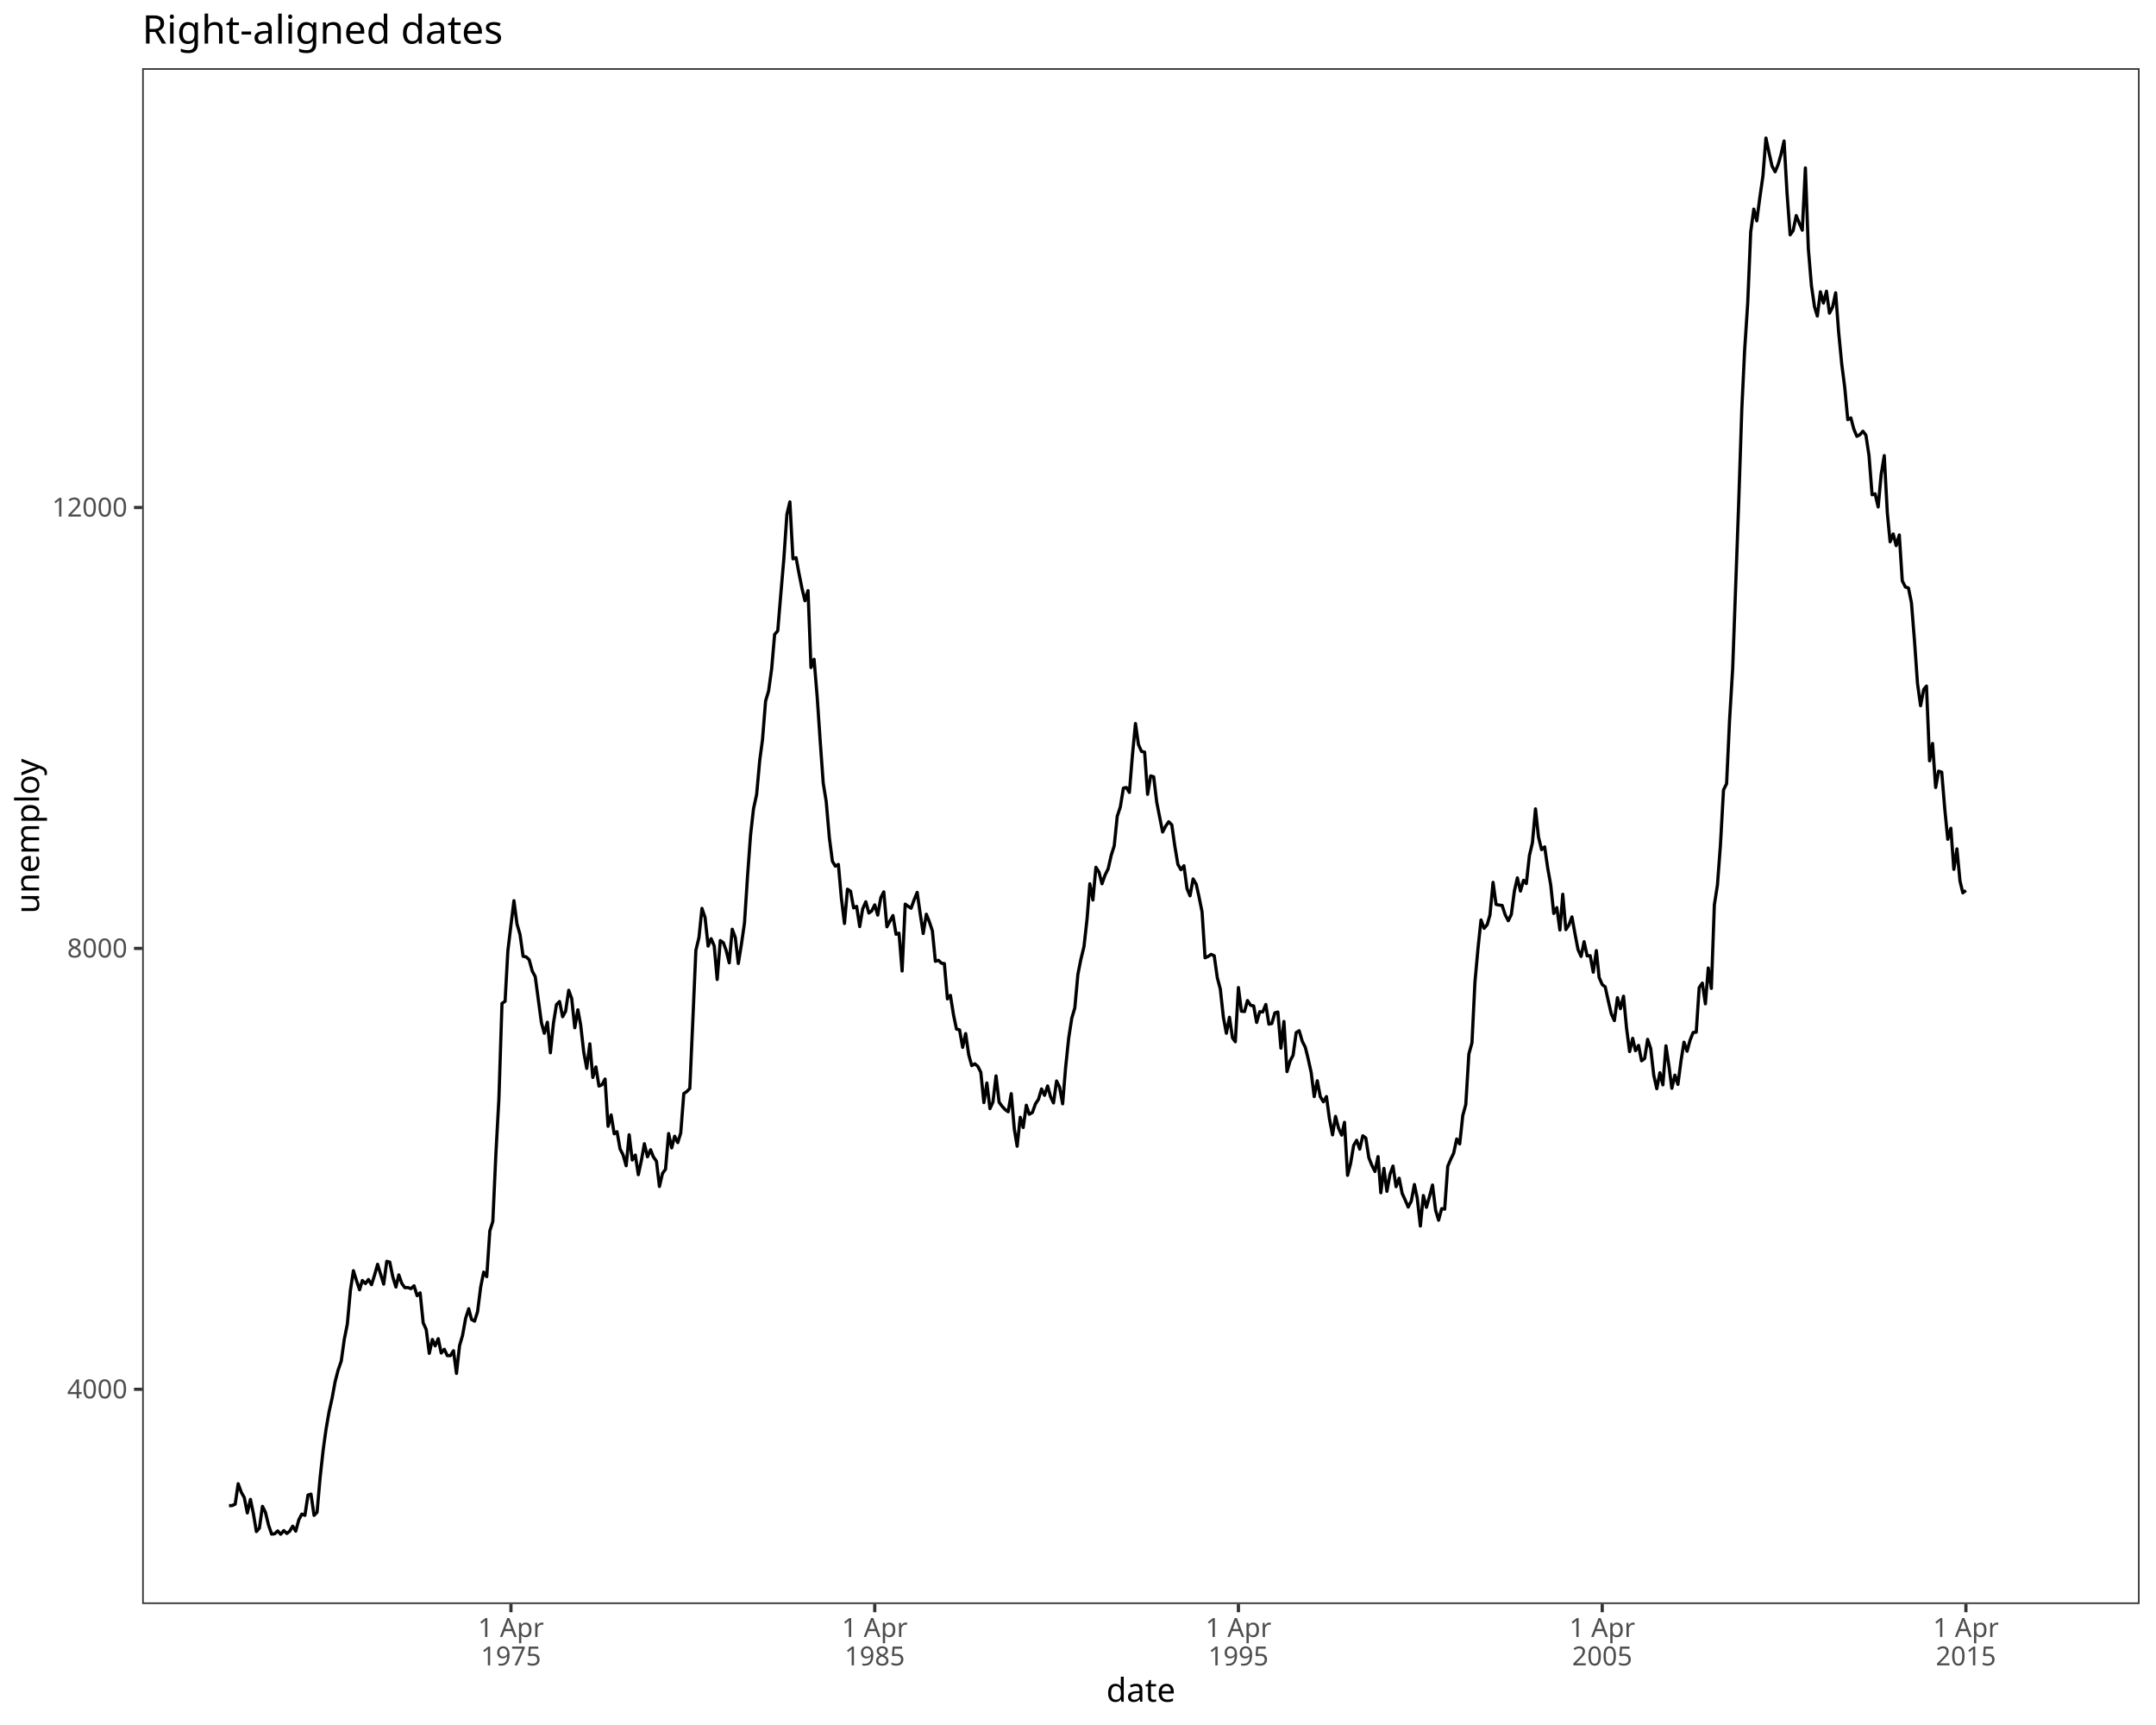
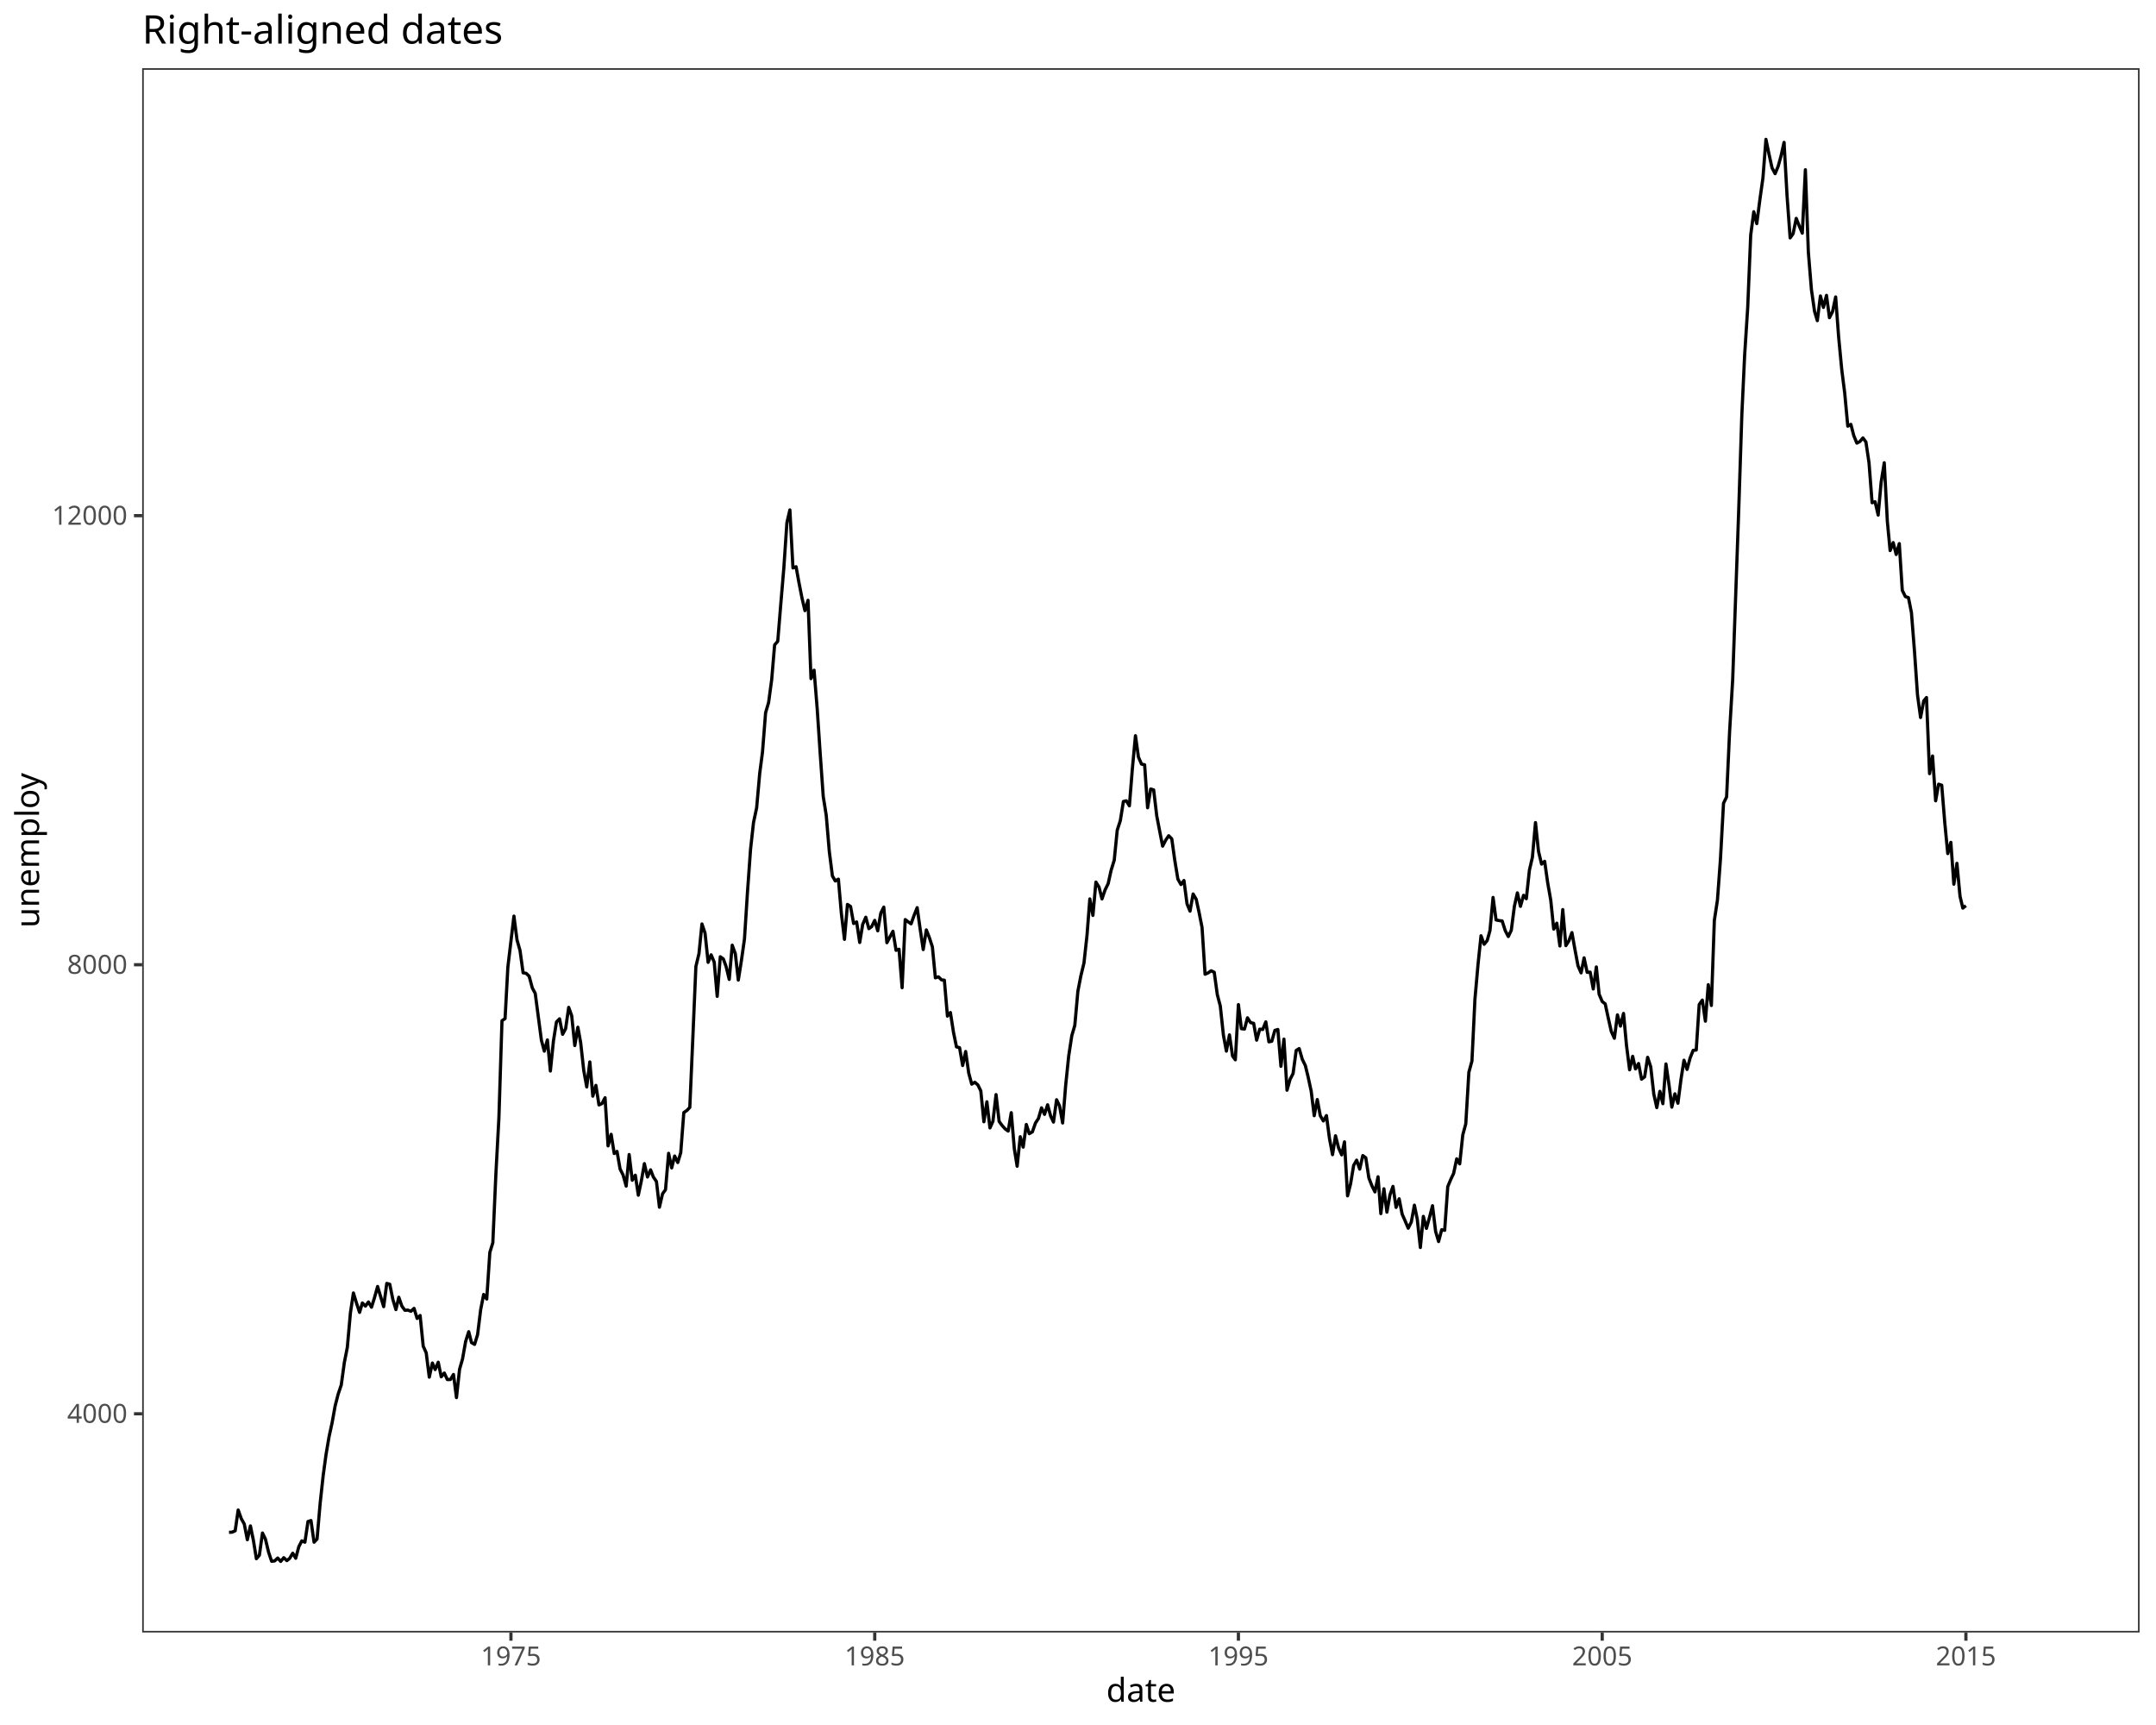
<svg xmlns="http://www.w3.org/2000/svg" class="svglite" data-engine-version="2.0" width="720.00pt" height="576.00pt" viewBox="0 0 720.00 576.00">
  <defs>
    <style type="text/css">
    .svglite line, .svglite polyline, .svglite polygon, .svglite path, .svglite rect, .svglite circle {
      fill: none;
      stroke: #000000;
      stroke-linecap: round;
      stroke-linejoin: round;
      stroke-miterlimit: 10.00;
    }
  </style>
  </defs>
  <rect width="100%" height="100%" style="stroke: none; fill: #FFFFFF;" />
  <defs>
    <clipPath id="cpMC4wMHw3MjAuMDB8MC4wMHw1NzYuMDA=">
      <rect x="0.00" y="0.00" width="720.00" height="576.00" />
    </clipPath>
  </defs>
  <g clip-path="url(#cpMC4wMHw3MjAuMDB8MC4wMHw1NzYuMDA=)">
    <rect x="0.00" y="0.00" width="720.00" height="576.00" style="stroke-width: 1.07; stroke: #FFFFFF; fill: #FFFFFF;" />
  </g>
  <defs>
-     <clipPath id="cpNDcuNDh8NzE0LjUyfDIyLjc4fDUzNS42MQ==">
-       <rect x="47.48" y="22.78" width="667.04" height="512.83" />
+     <clipPath id="cpNDcuNDh8NzE0LjUyfDIyLjc4fDU0NS4xMQ==">
+       <rect x="47.48" y="22.78" width="667.04" height="522.33" />
    </clipPath>
  </defs>
-   <g clip-path="url(#cpNDcuNDh8NzE0LjUyfDIyLjc4fDUzNS42MQ==)">
-     <rect x="47.48" y="22.78" width="667.04" height="512.83" style="stroke-width: 1.07; stroke: none; fill: #FFFFFF;" />
-     <polyline points="76.48,502.77 77.51,502.73 78.54,502.25 79.54,495.44 80.57,498.28 81.57,500.04 82.60,505.19 83.63,500.67 84.59,505.23 85.62,511.41 86.62,510.27 87.65,502.99 88.65,505.01 89.68,509.24 90.71,512.26 91.71,512.15 92.74,511.19 93.74,512.30 94.77,511.08 95.80,512.04 96.73,511.30 97.76,509.61 98.76,511.27 99.79,507.48 100.79,505.56 101.82,506.00 102.85,499.23 103.85,498.90 104.88,506.00 105.88,504.97 106.91,493.31 107.94,484.03 108.87,477.33 109.90,471.37 110.90,466.88 111.93,461.29 112.93,457.46 113.96,454.48 114.99,447.12 115.99,442.15 117.02,430.85 118.02,424.30 119.05,427.61 120.08,430.67 121.01,427.57 122.04,428.60 123.04,427.24 124.07,428.97 125.07,425.81 126.10,422.16 127.13,425.55 128.13,428.79 129.16,421.17 130.16,421.43 131.19,426.40 132.22,429.75 133.18,425.70 134.21,428.60 135.21,429.97 136.24,429.93 137.24,430.30 138.27,429.34 139.30,432.65 140.30,431.70 141.33,441.74 142.33,443.92 143.36,451.90 144.39,447.26 145.32,449.40 146.35,447.01 147.35,451.79 148.38,450.54 149.38,452.67 150.41,452.67 151.44,451.02 152.44,458.60 153.47,449.33 154.47,445.90 155.50,440.20 156.53,437.00 157.46,440.57 158.49,441.15 159.49,437.95 160.52,429.78 161.52,424.78 162.55,426.29 163.58,411.01 164.58,407.85 165.61,385.14 166.61,366.88 167.64,335.05 168.67,334.35 169.60,317.49 170.63,308.95 171.63,300.75 172.66,308.58 173.66,312.01 174.69,319.33 175.72,319.52 176.72,320.47 177.75,324.26 178.74,326.10 179.78,333.83 180.81,341.49 181.77,345.02 182.80,341.34 183.80,351.54 184.83,341.64 185.83,335.45 186.86,334.42 187.89,339.50 188.89,337.66 189.92,330.67 190.92,333.43 191.95,343.18 192.98,337.18 193.91,342.19 194.94,351.31 195.94,356.76 196.97,348.55 197.97,359.78 199.00,356.25 200.03,362.65 201.03,362.21 202.06,360.30 203.06,376.08 204.09,372.29 205.12,378.59 206.05,377.89 207.08,383.67 208.08,385.62 209.11,389.26 210.11,378.92 211.14,387.35 212.17,385.69 213.17,392.24 214.20,387.46 215.19,381.90 216.23,386.28 217.26,383.92 218.19,386.28 219.22,387.75 220.22,396.18 221.25,391.80 222.25,390.44 223.28,378.51 224.31,383.30 225.30,379.40 226.34,381.53 227.33,378.33 228.36,365.15 229.40,364.45 230.36,363.46 231.39,340.31 232.39,317.27 233.42,313.07 234.42,303.32 235.45,306.34 236.48,315.91 237.48,313.44 238.51,315.84 239.51,327.06 240.54,314.07 241.57,314.80 242.50,317.34 243.53,321.50 244.53,310.28 245.56,313.07 246.56,321.72 247.59,315.36 248.62,308.22 249.62,292.91 250.65,278.81 251.64,270.05 252.68,265.27 253.71,253.93 254.64,246.94 255.67,234.09 256.67,230.74 257.70,223.27 258.69,211.83 259.73,210.65 260.76,198.28 261.75,186.80 262.79,171.74 263.78,167.59 264.81,186.61 265.85,186.21 266.78,191.25 267.81,196.40 268.81,200.60 269.84,197.21 270.83,222.90 271.86,220.14 272.90,232.69 273.89,247.23 274.92,261.51 275.92,267.69 276.95,279.58 277.98,287.57 278.95,289.23 279.98,288.64 280.98,299.90 282.01,308.36 283.01,296.92 284.04,297.58 285.07,303.17 286.07,302.66 287.10,309.39 288.09,303.51 289.13,301.11 290.16,304.87 291.09,304.20 292.12,302.14 293.12,305.57 294.15,299.75 295.14,297.80 296.18,309.47 297.21,307.55 298.20,305.71 299.24,311.97 300.23,311.60 301.26,324.23 302.30,301.89 303.23,302.59 304.26,303.28 305.25,300.52 306.29,297.98 307.28,304.94 308.31,311.71 309.35,305.27 310.34,307.74 311.37,310.83 312.37,320.99 313.40,320.66 314.43,321.65 315.37,321.76 316.40,333.54 317.39,332.36 318.42,338.84 319.42,343.62 320.45,343.88 321.48,349.73 322.48,345.13 323.51,352.20 324.51,355.84 325.54,355.22 326.57,356.10 327.54,358.05 328.57,368.17 329.57,361.62 330.60,370.20 331.59,368.02 332.63,359.26 333.66,368.06 334.65,369.39 335.69,370.53 336.68,371.23 337.71,365.19 338.74,377.08 339.68,382.75 340.71,373.07 341.70,376.49 342.74,369.05 343.73,372.07 344.76,371.48 345.80,368.58 346.79,367.10 347.82,363.61 348.82,365.74 349.85,362.61 350.88,366.33 351.81,368.28 352.85,360.96 353.84,362.98 354.87,368.58 355.87,356.36 356.90,346.57 357.93,339.94 358.93,336.59 359.96,325.37 360.96,320.33 361.99,316.13 363.02,306.93 363.95,295.11 364.98,300.52 365.98,289.59 367.01,291.21 368.01,295.11 369.04,292.17 370.07,290.11 371.07,285.69 372.10,282.42 373.10,272.59 374.13,269.46 375.16,263.17 376.13,262.95 377.16,264.60 378.15,252.49 379.19,241.60 380.18,248.59 381.21,250.91 382.25,251.13 383.24,265.23 384.27,259.08 385.27,259.38 386.30,267.92 387.33,273.14 388.26,277.82 389.30,275.83 390.29,274.39 391.32,275.42 392.32,282.45 393.35,288.60 394.38,290.40 395.38,289.08 396.41,296.73 397.41,299.13 398.44,293.49 399.47,295.22 400.40,299.38 401.43,304.50 402.43,319.81 403.46,319.37 404.46,318.67 405.49,319.15 406.52,326.47 407.52,330.23 408.55,339.68 409.55,345.02 410.58,339.68 411.61,346.60 412.54,347.86 413.57,329.75 414.57,337.66 415.60,337.77 416.60,334.09 417.63,335.67 418.66,335.89 419.66,341.41 420.69,337.81 421.69,337.92 422.72,335.42 423.75,341.97 424.71,341.78 425.75,338.21 426.74,337.92 427.77,349.99 428.77,341.08 429.80,357.83 430.83,354.26 431.83,352.35 432.86,344.80 433.86,344.17 434.89,347.67 435.92,349.73 436.85,353.49 437.88,358.16 438.88,366.18 439.91,360.88 440.91,366.18 441.94,367.91 442.97,366.15 443.97,373.58 445.00,378.95 446.00,372.77 447.03,376.75 448.06,379.03 448.99,374.76 450.02,392.46 451.02,388.56 452.05,382.49 453.05,380.76 454.08,383.70 455.11,379.25 456.11,379.99 457.14,386.61 458.14,389.11 459.17,391.17 460.20,386.21 461.13,398.28 462.16,390.14 463.16,397.80 464.19,392.09 465.19,389.37 466.22,396.25 467.25,393.42 468.25,398.46 469.28,400.74 470.28,403.06 471.31,401.04 472.34,395.52 473.30,400.12 474.33,409.39 475.33,399.20 476.36,403.14 477.36,399.60 478.39,395.70 479.42,404.09 480.42,407.44 481.45,403.58 482.45,403.76 483.48,389.44 484.51,387.02 485.44,385.10 486.47,380.32 487.47,381.97 488.50,372.48 489.50,368.83 490.53,351.94 491.56,348.26 492.56,327.94 493.59,316.57 494.59,307.19 495.62,309.98 496.65,308.77 497.58,305.49 498.61,294.64 499.61,302.00 500.64,302.22 501.64,302.33 502.67,305.49 503.70,307.44 504.70,305.38 505.73,297.54 506.73,293.13 507.76,297.54 508.79,293.94 509.72,295.04 510.75,285.69 511.75,281.46 512.78,270.09 513.78,279.47 514.81,283.70 515.84,282.78 516.84,289.74 517.87,295.48 518.87,305.01 519.90,303.06 520.93,310.54 521.89,298.61 522.92,310.42 523.92,308.88 524.95,306.16 525.95,311.68 526.98,317.05 528.01,319.37 529.01,314.44 530.04,319.18 531.04,319.11 532.07,324.63 533.10,317.42 534.03,326.36 535.06,328.75 536.06,329.53 537.09,334.20 538.09,338.54 539.12,340.79 540.15,333.13 541.15,336.81 542.18,332.65 543.18,343.22 544.21,351.13 545.24,346.71 546.17,350.84 547.20,349.07 548.20,354.22 549.23,353.45 550.23,347.05 551.26,350.14 552.29,359.12 553.29,363.53 554.32,358.20 555.32,362.25 556.35,349.22 557.38,356.17 558.31,363.39 559.34,359.01 560.34,362.10 561.37,354.26 562.37,348.00 563.40,351.02 564.43,347.23 565.43,344.76 566.46,344.65 567.45,329.75 568.49,328.27 569.52,335.19 570.48,323.23 571.51,330.04 572.51,302.14 573.54,295.52 574.54,282.20 575.57,263.76 576.60,261.70 577.60,240.35 578.63,223.27 579.63,195.74 580.66,167.33 581.69,136.41 582.62,116.98 583.65,101.26 584.65,77.49 585.68,69.83 586.68,73.73 587.71,65.89 588.74,58.72 589.74,46.09 590.77,50.99 591.77,55.44 592.80,57.36 593.83,54.89 594.76,51.61 595.79,47.09 596.79,64.61 597.82,78.41 598.82,77.01 599.85,72.00 600.88,74.54 601.88,76.86 602.91,56.07 603.90,83.05 604.93,95.38 605.97,102.48 606.90,105.53 607.93,97.44 608.93,101.19 609.96,97.25 610.95,104.58 611.99,102.55 613.02,97.77 614.01,110.80 615.05,121.54 616.04,129.24 617.07,140.13 618.10,139.54 619.07,143.22 620.10,145.69 621.10,145.17 622.13,143.99 623.13,145.32 624.16,152.13 625.19,165.23 626.19,164.90 627.22,169.28 628.21,158.50 629.25,152.13 630.28,171.30 631.21,180.91 632.24,178.30 633.24,182.20 634.27,178.63 635.27,193.94 636.30,196.00 637.33,196.33 638.33,201.26 639.36,214.11 640.35,228.20 641.38,235.64 642.42,230.23 643.35,229.09 644.38,254.04 645.38,248.26 646.41,262.95 647.40,257.50 648.44,257.83 649.47,270.23 650.46,280.24 651.49,276.56 652.49,290.29 653.52,283.45 654.55,294.23 655.49,298.13 656.52,297.32 " style="stroke-width: 1.07; stroke-linecap: butt;" />
-     <rect x="47.48" y="22.78" width="667.04" height="512.83" style="stroke-width: 1.07; stroke: #333333;" />
+   <g clip-path="url(#cpNDcuNDh8NzE0LjUyfDIyLjc4fDU0NS4xMQ==)">
+     <rect x="47.48" y="22.78" width="667.04" height="522.33" style="stroke-width: 1.07; stroke: none; fill: #FFFFFF;" />
+     <polyline points="76.48,511.66 77.51,511.62 78.54,511.14 79.54,504.20 80.57,507.09 81.57,508.89 82.60,514.14 83.63,509.52 84.59,514.17 85.62,520.47 86.62,519.31 87.65,511.89 88.65,513.95 89.68,518.26 90.71,521.33 91.71,521.22 92.74,520.25 93.74,521.37 94.77,520.13 95.80,521.11 96.73,520.36 97.76,518.63 98.76,520.32 99.79,516.46 100.79,514.51 101.82,514.96 102.85,508.06 103.85,507.73 104.88,514.96 105.88,513.91 106.91,502.03 107.94,492.58 108.87,485.76 109.90,479.68 110.90,475.11 111.93,469.41 112.93,465.52 113.96,462.48 114.99,454.98 115.99,449.92 117.02,438.41 118.02,431.74 119.05,435.11 120.08,438.22 121.01,435.08 122.04,436.13 123.04,434.74 124.07,436.50 125.07,433.28 126.10,429.57 127.13,433.01 128.13,436.31 129.16,428.55 130.16,428.82 131.19,433.88 132.22,437.29 133.18,433.16 134.21,436.13 135.21,437.51 136.24,437.47 137.24,437.85 138.27,436.88 139.30,440.25 140.30,439.27 141.33,449.51 142.33,451.72 143.36,459.85 144.39,455.13 145.32,457.31 146.35,454.87 147.35,459.74 148.38,458.47 149.38,460.64 150.41,460.64 151.44,458.95 152.44,466.68 153.47,457.23 154.47,453.74 155.50,447.93 156.53,444.67 157.46,448.31 158.49,448.91 159.49,445.65 160.52,437.32 161.52,432.23 162.55,433.76 163.58,418.21 164.58,414.98 165.61,391.85 166.61,373.26 167.64,340.83 168.67,340.12 169.60,322.95 170.63,314.26 171.63,305.90 172.66,313.88 173.66,317.37 174.69,324.83 175.72,325.01 176.72,325.99 177.75,329.85 178.74,331.72 179.78,339.60 180.81,347.39 181.77,350.99 182.80,347.24 183.80,357.63 184.83,347.54 185.83,341.25 186.86,340.20 187.89,345.37 188.89,343.50 189.92,336.37 190.92,339.18 191.95,349.12 192.98,343.01 193.91,348.11 194.94,357.40 195.94,362.95 196.97,354.59 197.97,366.03 199.00,362.43 200.03,368.95 201.03,368.50 202.06,366.55 203.06,382.63 204.09,378.77 205.12,385.18 206.05,384.47 207.08,390.35 208.08,392.34 209.11,396.05 210.11,385.52 211.14,394.10 212.17,392.42 213.17,399.09 214.20,394.22 215.19,388.55 216.23,393.02 217.26,390.62 218.19,393.02 219.22,394.52 220.22,403.10 221.25,398.64 222.25,397.25 223.28,385.11 224.31,389.98 225.30,386.01 226.34,388.18 227.33,384.92 228.36,371.50 229.40,370.79 230.36,369.77 231.39,346.19 232.39,322.73 233.42,318.45 234.42,308.52 235.45,311.59 236.48,321.34 237.48,318.83 238.51,321.27 239.51,332.70 240.54,319.47 241.57,320.22 242.50,322.80 243.53,327.04 244.53,315.61 245.56,318.45 246.56,327.26 247.59,320.78 248.62,313.51 249.62,297.91 250.65,283.55 251.64,274.63 252.68,269.76 253.71,258.21 254.64,251.09 255.67,238.01 256.67,234.60 257.70,226.99 258.69,215.33 259.73,214.13 260.76,201.53 261.75,189.84 262.79,174.51 263.78,170.27 264.81,189.65 265.85,189.24 266.78,194.37 267.81,199.62 268.81,203.90 269.84,200.45 270.83,226.61 271.86,223.80 272.90,236.58 273.89,251.39 274.92,265.94 275.92,272.23 276.95,284.34 277.98,292.48 278.95,294.16 279.98,293.56 280.98,305.03 282.01,313.66 283.01,302.00 284.04,302.67 285.07,308.37 286.07,307.85 287.10,314.71 288.09,308.71 289.13,306.27 290.16,310.09 291.09,309.42 292.12,307.32 293.12,310.81 294.15,304.88 295.14,302.90 296.18,314.78 297.21,312.83 298.20,310.96 299.24,317.33 300.23,316.96 301.26,329.81 302.30,307.06 303.23,307.77 304.26,308.48 305.25,305.67 306.29,303.08 307.28,310.17 308.31,317.07 309.35,310.51 310.34,313.02 311.37,316.17 312.37,326.51 313.40,326.18 314.43,327.19 315.37,327.30 316.40,339.30 317.39,338.10 318.42,344.70 319.42,349.57 320.45,349.83 321.48,355.79 322.48,351.11 323.51,358.30 324.51,362.01 325.54,361.38 326.57,362.28 327.54,364.26 328.57,374.57 329.57,367.90 330.60,376.63 331.59,374.42 332.63,365.50 333.66,374.46 334.65,375.81 335.69,376.97 336.68,377.68 337.71,371.54 338.74,383.64 339.68,389.42 340.71,379.56 341.70,383.04 342.74,375.47 343.73,378.55 344.76,377.95 345.80,374.98 346.79,373.49 347.82,369.92 348.82,372.10 349.85,368.91 350.88,372.70 351.81,374.68 352.85,367.22 353.84,369.29 354.87,374.98 355.87,362.54 356.90,352.57 357.93,345.82 358.93,342.41 359.96,330.98 360.96,325.84 361.99,321.57 363.02,312.19 363.95,300.16 364.98,305.67 365.98,294.54 367.01,296.19 368.01,300.16 369.04,297.16 370.07,295.06 371.07,290.56 372.10,287.23 373.10,277.22 374.13,274.03 375.16,267.62 376.13,267.40 377.16,269.08 378.15,256.75 379.19,245.66 380.18,252.78 381.21,255.14 382.25,255.36 383.24,269.72 384.27,263.46 385.27,263.76 386.30,272.46 387.33,277.78 388.26,282.54 389.30,280.52 390.29,279.06 391.32,280.11 392.32,287.27 393.35,293.53 394.38,295.36 395.38,294.01 396.41,301.81 397.41,304.25 398.44,298.51 399.47,300.27 400.40,304.51 401.43,309.72 402.43,325.31 403.46,324.86 404.46,324.15 405.49,324.64 406.52,332.10 407.52,335.92 408.55,345.56 409.55,350.99 410.58,345.56 411.61,352.60 412.54,353.88 413.57,335.44 414.57,343.50 415.60,343.61 416.60,339.86 417.63,341.47 418.66,341.70 419.66,347.32 420.69,343.65 421.69,343.76 422.72,341.21 423.75,347.88 424.71,347.69 425.75,344.06 426.74,343.76 427.77,356.05 428.77,346.98 429.80,364.04 430.83,360.40 431.83,358.45 432.86,350.77 433.86,350.13 434.89,353.69 435.92,355.79 436.85,359.61 437.88,364.38 438.88,372.55 439.91,367.15 440.91,372.55 441.94,374.31 442.97,372.51 443.97,380.08 445.00,385.56 446.00,379.26 447.03,383.31 448.06,385.63 448.99,381.28 450.02,399.31 451.02,395.34 452.05,389.15 453.05,387.39 454.08,390.39 455.11,385.86 456.11,386.61 457.14,393.35 458.14,395.90 459.17,398.00 460.20,392.94 461.13,405.24 462.16,396.95 463.16,404.75 464.19,398.94 465.19,396.16 466.22,403.17 467.25,400.29 468.25,405.42 469.28,407.75 470.28,410.11 471.31,408.05 472.34,402.42 473.30,407.11 474.33,416.56 475.33,406.17 476.36,410.18 477.36,406.59 478.39,402.61 479.42,411.16 480.42,414.57 481.45,410.63 482.45,410.82 483.48,396.24 484.51,393.77 485.44,391.82 486.47,386.94 487.47,388.63 488.50,378.96 489.50,375.25 490.53,358.04 491.56,354.29 492.56,333.60 493.59,322.02 494.59,312.46 495.62,315.31 496.65,314.07 497.58,310.73 498.61,299.67 499.61,307.17 500.64,307.40 501.64,307.51 502.67,310.73 503.70,312.72 504.70,310.62 505.73,302.64 506.73,298.14 507.76,302.64 508.79,298.96 509.72,300.09 510.75,290.56 511.75,286.25 512.78,274.67 513.78,284.23 514.81,288.54 515.84,287.60 516.84,294.69 517.87,300.54 518.87,310.24 519.90,308.26 520.93,315.87 521.89,303.72 522.92,315.76 523.92,314.18 524.95,311.41 525.95,317.03 526.98,322.50 528.01,324.86 529.01,319.84 530.04,324.68 531.04,324.60 532.07,330.23 533.10,322.88 534.03,331.99 535.06,334.42 536.06,335.21 537.09,339.97 538.09,344.40 539.12,346.68 540.15,338.88 541.15,342.63 542.18,338.40 543.18,349.16 544.21,357.22 545.24,352.72 546.17,356.92 547.20,355.12 548.20,360.36 549.23,359.58 550.23,353.05 551.26,356.20 552.29,365.35 553.29,369.85 554.32,364.41 555.32,368.54 556.35,355.27 557.38,362.35 558.31,369.70 559.34,365.24 560.34,368.39 561.37,360.40 562.37,354.03 563.40,357.10 564.43,353.24 565.43,350.73 566.46,350.62 567.45,335.44 568.49,333.94 569.52,340.98 570.48,328.80 571.51,335.74 572.51,307.32 573.54,300.57 574.54,287.00 575.57,268.22 576.60,266.12 577.60,244.38 578.63,226.99 579.63,198.95 580.66,170.01 581.69,138.52 582.62,118.73 583.65,102.72 584.65,78.50 585.68,70.70 586.68,74.68 587.71,66.69 588.74,59.38 589.74,46.53 590.77,51.51 591.77,56.05 592.80,58.00 593.83,55.49 594.76,52.15 595.79,47.54 596.79,65.38 597.82,79.44 598.82,78.01 599.85,72.92 600.88,75.50 601.88,77.86 602.91,56.68 603.90,84.16 604.93,96.72 605.97,103.96 606.90,107.07 607.93,98.82 608.93,102.64 609.96,98.63 610.95,106.09 611.99,104.03 613.02,99.16 614.01,112.43 615.05,123.37 616.04,131.21 617.07,142.30 618.10,141.70 619.07,145.45 620.10,147.96 621.10,147.44 622.13,146.24 623.13,147.59 624.16,154.52 625.19,167.87 626.19,167.53 627.22,171.99 628.21,161.01 629.25,154.52 630.28,174.06 631.21,183.84 632.24,181.18 633.24,185.15 634.27,181.52 635.27,197.11 636.30,199.21 637.33,199.55 638.33,204.57 639.36,217.65 640.35,232.01 641.38,239.58 642.42,234.07 643.35,232.91 644.38,258.33 645.38,252.44 646.41,267.40 647.40,261.85 648.44,262.19 649.47,274.82 650.46,285.02 651.49,281.27 652.49,295.25 653.52,288.28 654.55,299.26 655.49,303.23 656.52,302.41 " style="stroke-width: 1.07; stroke-linecap: butt;" />
+     <rect x="47.48" y="22.78" width="667.04" height="522.33" style="stroke-width: 1.07; stroke: #333333;" />
  </g>
  <g clip-path="url(#cpMC4wMHw3MjAuMDB8MC4wMHw1NzYuMDA=)">
-     <text x="42.55" y="466.93" text-anchor="end" style="font-size: 8.80px; fill: #4D4D4D; font-family: sans;" textLength="19.58px" lengthAdjust="spacingAndGlyphs">4000</text>
-     <text x="42.55" y="319.71" text-anchor="end" style="font-size: 8.80px; fill: #4D4D4D; font-family: sans;" textLength="19.58px" lengthAdjust="spacingAndGlyphs">8000</text>
-     <text x="42.55" y="172.49" text-anchor="end" style="font-size: 8.80px; fill: #4D4D4D; font-family: sans;" textLength="24.47px" lengthAdjust="spacingAndGlyphs">12000</text>
-     <polyline points="44.74,463.90 47.48,463.90 " style="stroke-width: 1.07; stroke: #333333; stroke-linecap: butt;" />
-     <polyline points="44.74,316.68 47.48,316.68 " style="stroke-width: 1.07; stroke: #333333; stroke-linecap: butt;" />
-     <polyline points="44.74,169.46 47.48,169.46 " style="stroke-width: 1.07; stroke: #333333; stroke-linecap: butt;" />
-     <polyline points="170.63,538.35 170.63,535.61 " style="stroke-width: 1.07; stroke: #333333; stroke-linecap: butt;" />
-     <polyline points="292.12,538.35 292.12,535.61 " style="stroke-width: 1.07; stroke: #333333; stroke-linecap: butt;" />
-     <polyline points="413.57,538.35 413.57,535.61 " style="stroke-width: 1.07; stroke: #333333; stroke-linecap: butt;" />
-     <polyline points="535.06,538.35 535.06,535.61 " style="stroke-width: 1.07; stroke: #333333; stroke-linecap: butt;" />
-     <polyline points="656.52,538.35 656.52,535.61 " style="stroke-width: 1.07; stroke: #333333; stroke-linecap: butt;" />
-     <text x="170.63" y="546.60" text-anchor="middle" style="font-size: 8.80px; fill: #4D4D4D; font-family: sans;" textLength="23.48px" lengthAdjust="spacingAndGlyphs"> 1 Apr</text>
+     <text x="42.55" y="475.10" text-anchor="end" style="font-size: 8.80px; fill: #4D4D4D; font-family: sans;" textLength="19.58px" lengthAdjust="spacingAndGlyphs">4000</text>
+     <text x="42.55" y="325.16" text-anchor="end" style="font-size: 8.80px; fill: #4D4D4D; font-family: sans;" textLength="19.58px" lengthAdjust="spacingAndGlyphs">8000</text>
+     <text x="42.55" y="175.21" text-anchor="end" style="font-size: 8.80px; fill: #4D4D4D; font-family: sans;" textLength="24.47px" lengthAdjust="spacingAndGlyphs">12000</text>
+     <polyline points="44.74,472.08 47.48,472.08 " style="stroke-width: 1.07; stroke: #333333; stroke-linecap: butt;" />
+     <polyline points="44.74,322.13 47.48,322.13 " style="stroke-width: 1.07; stroke: #333333; stroke-linecap: butt;" />
+     <polyline points="44.74,172.18 47.48,172.18 " style="stroke-width: 1.07; stroke: #333333; stroke-linecap: butt;" />
+     <polyline points="170.63,547.85 170.63,545.11 " style="stroke-width: 1.07; stroke: #333333; stroke-linecap: butt;" />
+     <polyline points="292.12,547.85 292.12,545.11 " style="stroke-width: 1.07; stroke: #333333; stroke-linecap: butt;" />
+     <polyline points="413.57,547.85 413.57,545.11 " style="stroke-width: 1.07; stroke: #333333; stroke-linecap: butt;" />
+     <polyline points="535.06,547.85 535.06,545.11 " style="stroke-width: 1.07; stroke: #333333; stroke-linecap: butt;" />
+     <polyline points="656.52,547.85 656.52,545.11 " style="stroke-width: 1.07; stroke: #333333; stroke-linecap: butt;" />
    <text x="170.63" y="556.10" text-anchor="middle" style="font-size: 8.80px; fill: #4D4D4D; font-family: sans;" textLength="19.58px" lengthAdjust="spacingAndGlyphs">1975</text>
-     <text x="292.12" y="546.60" text-anchor="middle" style="font-size: 8.80px; fill: #4D4D4D; font-family: sans;" textLength="23.48px" lengthAdjust="spacingAndGlyphs"> 1 Apr</text>
    <text x="292.12" y="556.10" text-anchor="middle" style="font-size: 8.80px; fill: #4D4D4D; font-family: sans;" textLength="19.58px" lengthAdjust="spacingAndGlyphs">1985</text>
-     <text x="413.57" y="546.60" text-anchor="middle" style="font-size: 8.80px; fill: #4D4D4D; font-family: sans;" textLength="23.48px" lengthAdjust="spacingAndGlyphs"> 1 Apr</text>
    <text x="413.57" y="556.10" text-anchor="middle" style="font-size: 8.80px; fill: #4D4D4D; font-family: sans;" textLength="19.58px" lengthAdjust="spacingAndGlyphs">1995</text>
-     <text x="535.06" y="546.60" text-anchor="middle" style="font-size: 8.80px; fill: #4D4D4D; font-family: sans;" textLength="23.48px" lengthAdjust="spacingAndGlyphs"> 1 Apr</text>
    <text x="535.06" y="556.10" text-anchor="middle" style="font-size: 8.80px; fill: #4D4D4D; font-family: sans;" textLength="19.58px" lengthAdjust="spacingAndGlyphs">2005</text>
-     <text x="656.52" y="546.60" text-anchor="middle" style="font-size: 8.80px; fill: #4D4D4D; font-family: sans;" textLength="23.48px" lengthAdjust="spacingAndGlyphs"> 1 Apr</text>
    <text x="656.52" y="556.10" text-anchor="middle" style="font-size: 8.80px; fill: #4D4D4D; font-family: sans;" textLength="19.58px" lengthAdjust="spacingAndGlyphs">2015</text>
    <text x="381.00" y="568.24" text-anchor="middle" style="font-size: 11.00px; font-family: sans;" textLength="21.41px" lengthAdjust="spacingAndGlyphs">date</text>
-     <text transform="translate(13.05,279.20) rotate(-90)" text-anchor="middle" style="font-size: 11.00px; font-family: sans;" textLength="47.70px" lengthAdjust="spacingAndGlyphs">unemploy</text>
+     <text transform="translate(13.05,283.95) rotate(-90)" text-anchor="middle" style="font-size: 11.00px; font-family: sans;" textLength="47.70px" lengthAdjust="spacingAndGlyphs">unemploy</text>
    <text x="47.48" y="14.56" style="font-size: 13.20px; font-family: sans;" textLength="113.75px" lengthAdjust="spacingAndGlyphs">Right-aligned dates</text>
  </g>
</svg>
